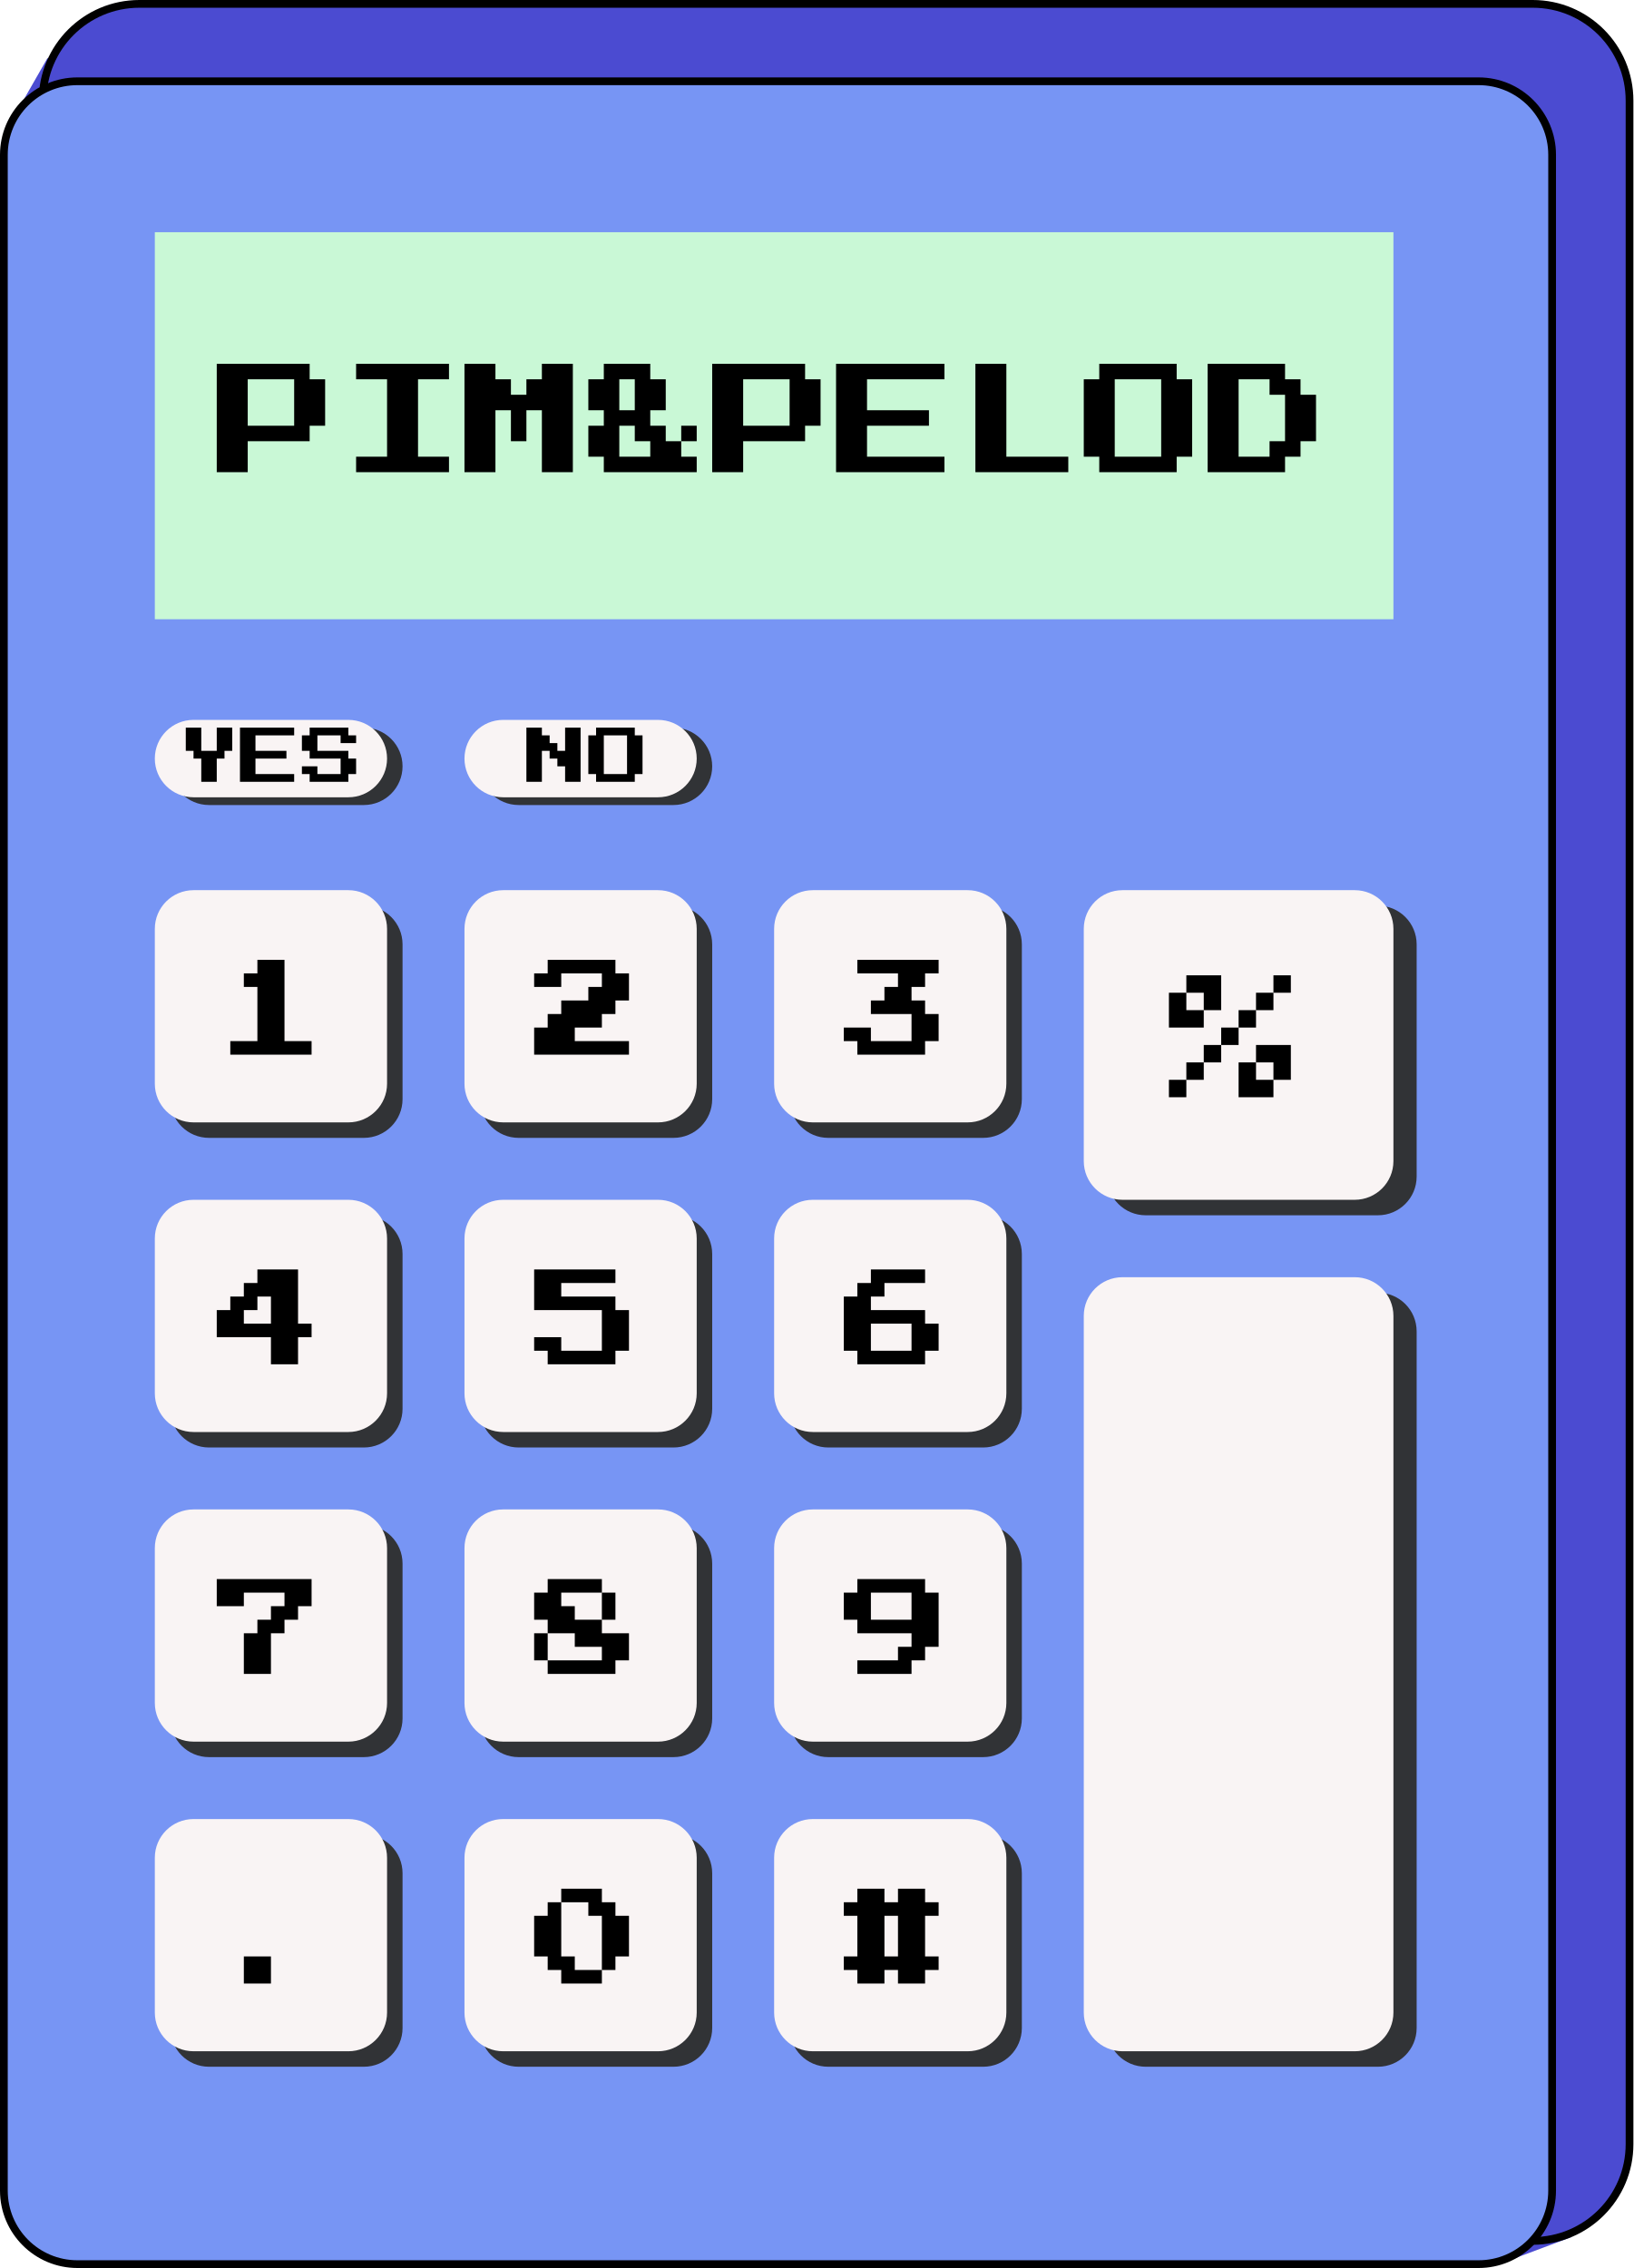
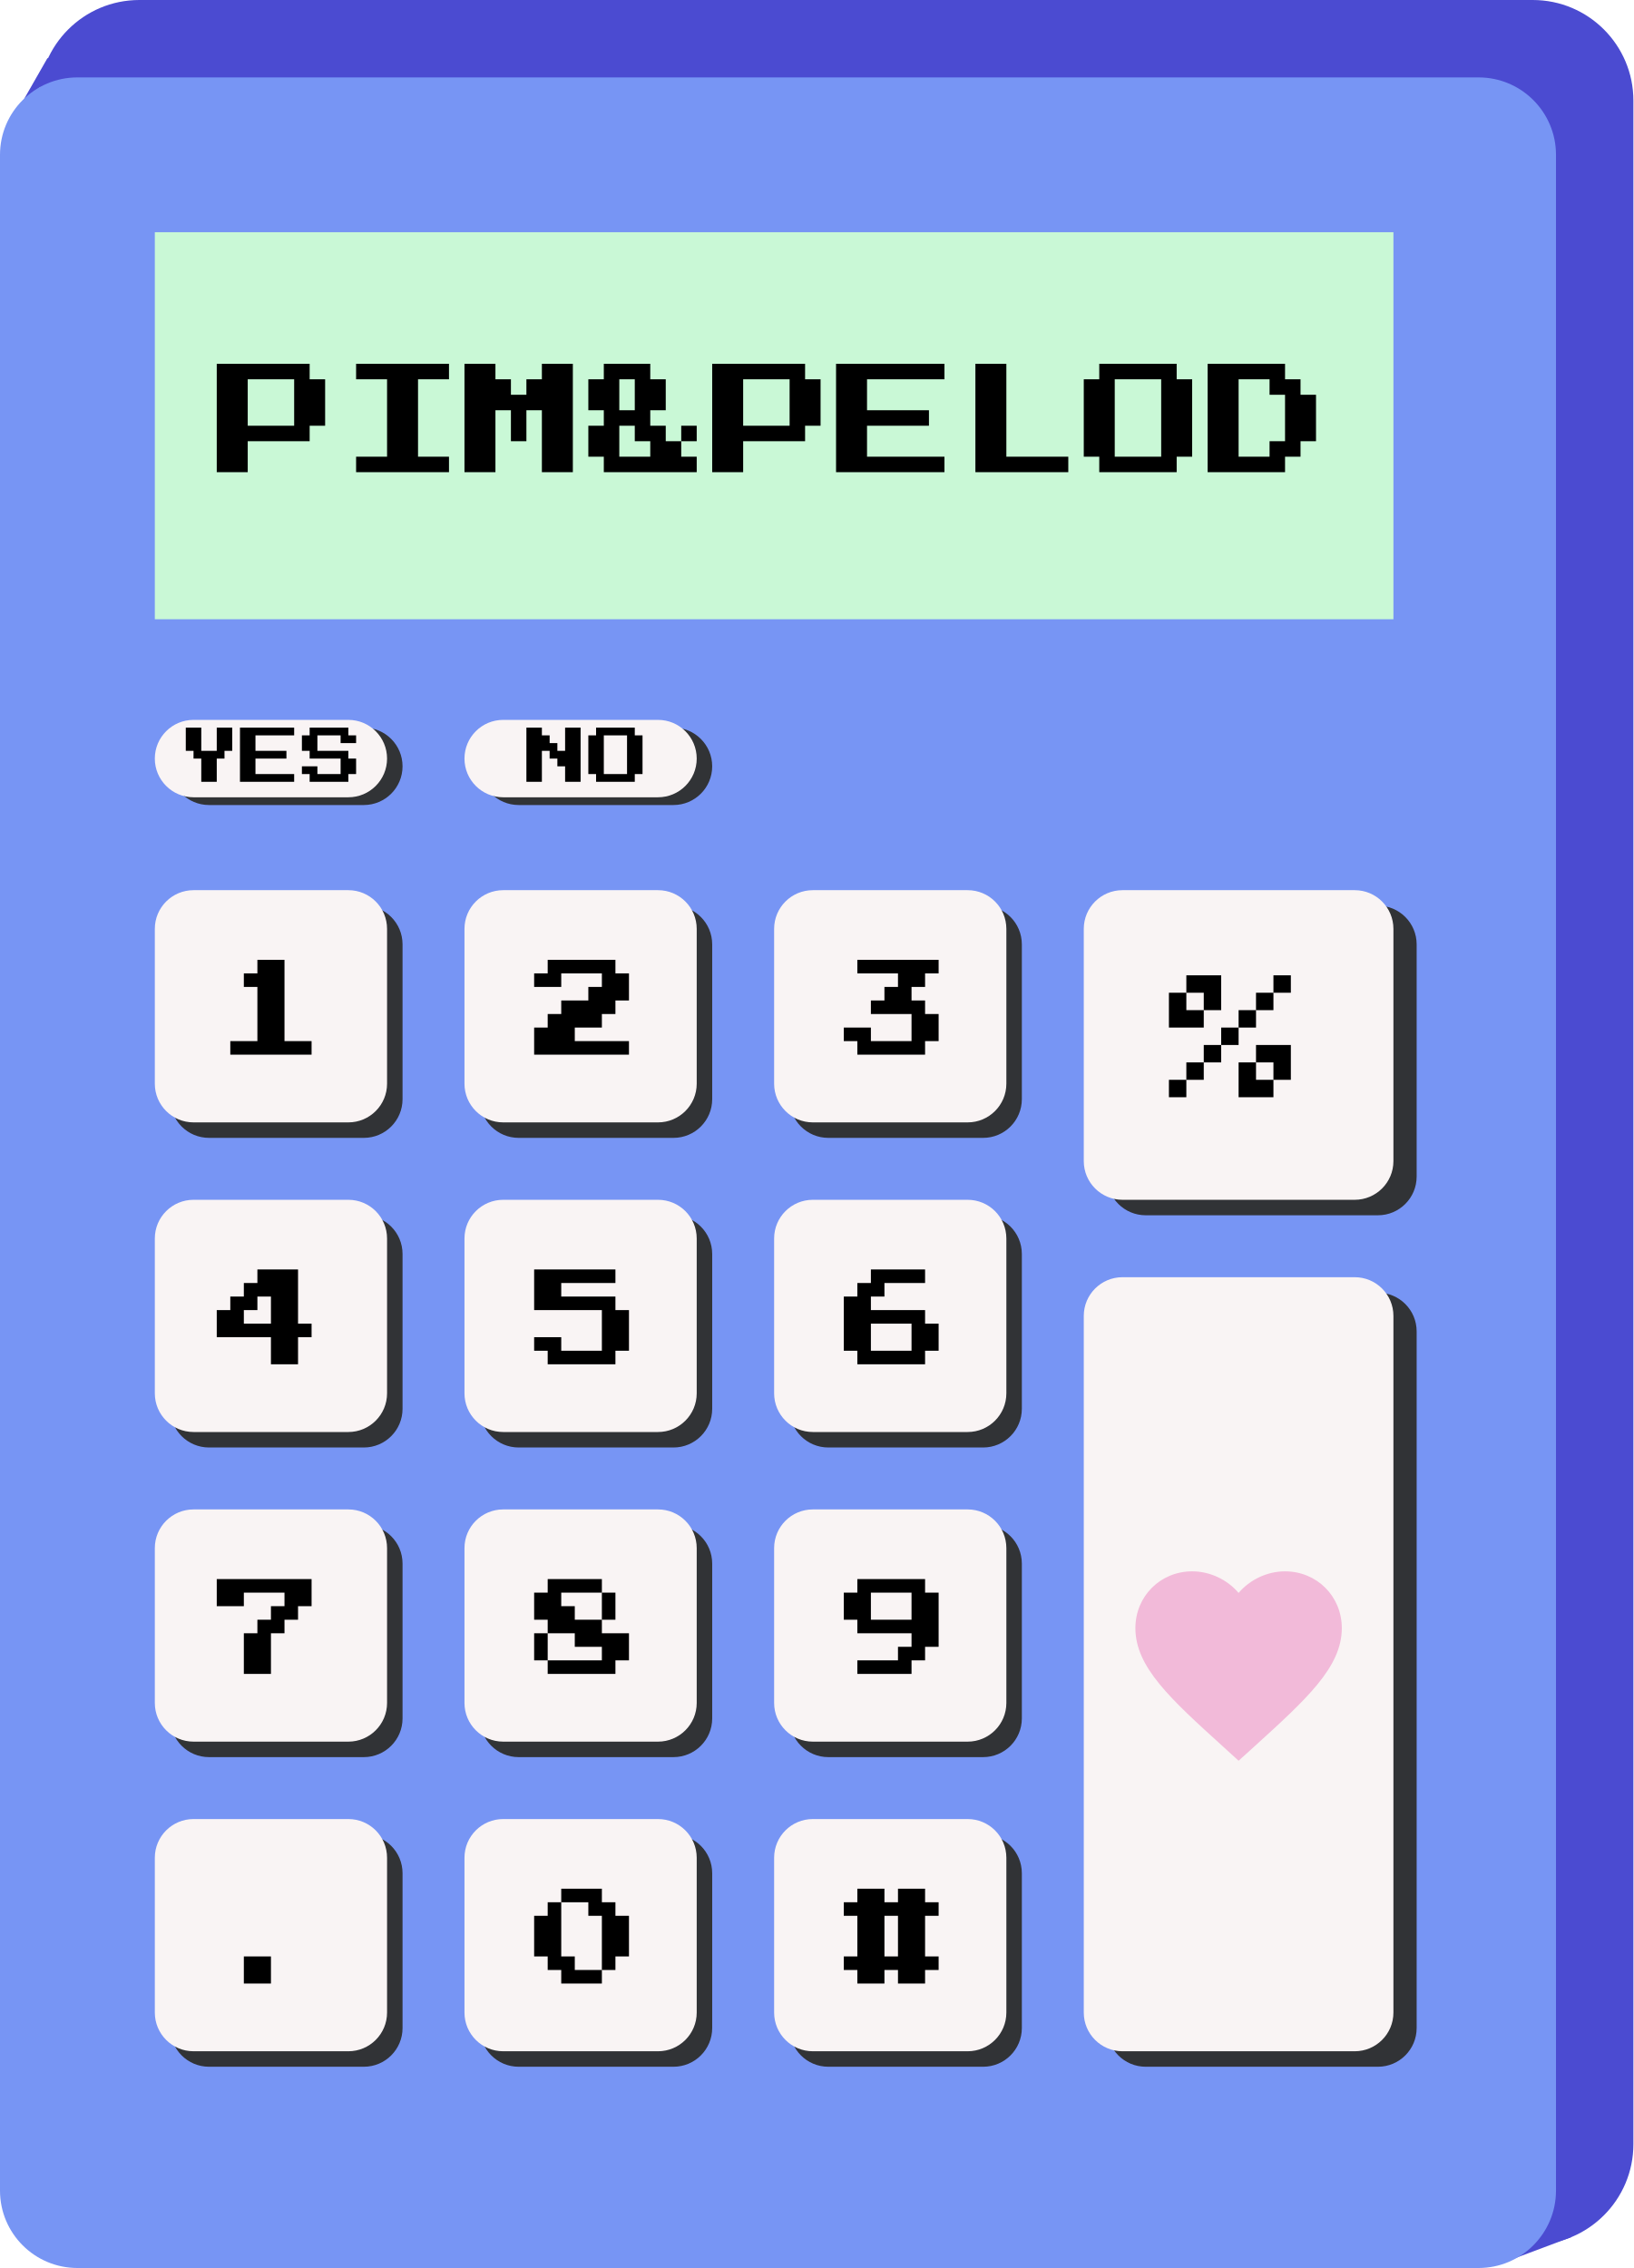
<svg xmlns="http://www.w3.org/2000/svg" width="211" height="293" viewBox="0 0 211 293" fill="none">
  <line x1="194.824" y1="291.532" x2="202.824" y2="288.532" stroke="#4B4BD1" />
  <line x1="2.566" y1="14.752" x2="6.566" y2="7.752" stroke="#4B4BD1" />
  <rect x="142" y="172" width="40" height="100" rx="5" fill="#313336" />
-   <rect x="5.5" y="0.5" width="205" height="289" rx="12.5" fill="#4B4BD1" stroke="black" />
-   <rect x="0.5" y="10.5" width="200" height="282" rx="9.5" fill="#7795F4" stroke="black" />
+   <rect x="5" width="206" height="290" rx="13" fill="#4B4BD1" />
+   <rect y="10" width="201" height="283" rx="10" fill="#7795F4" />
  <rect x="22" y="117" width="30" height="30" rx="5" fill="#313336" />
  <rect x="62" y="117" width="30" height="30" rx="5" fill="#313336" />
  <rect x="102" y="117" width="30" height="30" rx="5" fill="#313336" />
  <rect x="62" y="157" width="30" height="30" rx="5" fill="#313336" />
  <rect x="62" y="237" width="30" height="30" rx="5" fill="#313336" />
  <rect x="22" y="197" width="30" height="30" rx="5" fill="#313336" />
  <rect x="102" y="197" width="30" height="30" rx="5" fill="#313336" />
  <rect x="22" y="157" width="30" height="30" rx="5" fill="#313336" />
  <rect x="62" y="197" width="30" height="30" rx="5" fill="#313336" />
  <rect x="102" y="237" width="30" height="30" rx="5" fill="#313336" />
  <rect x="22" y="237" width="30" height="30" rx="5" fill="#313336" />
  <rect x="102" y="157" width="30" height="30" rx="5" fill="#313336" />
  <rect x="143" y="117" width="40" height="40" rx="5" fill="#313336" />
  <rect x="143" y="167" width="40" height="100" rx="5" fill="#313336" />
  <rect x="22" y="94" width="30" height="10" rx="5" fill="#313336" />
  <rect x="62" y="94" width="30" height="10" rx="5" fill="#313336" />
  <rect x="140" y="115" width="40" height="40" rx="5" fill="#F9F4F4" />
  <rect x="140" y="165" width="40" height="100" rx="5" fill="#F9F4F4" />
  <rect x="20" y="30" width="160" height="50" fill="#C9F8D6" />
  <rect x="20" y="93" width="30" height="10" rx="5" fill="#F9F4F4" />
  <rect x="60" y="93" width="30" height="10" rx="5" fill="#F9F4F4" />
  <rect x="20" y="115" width="30" height="30" rx="5" fill="#F9F4F4" />
  <rect x="60" y="115" width="30" height="30" rx="5" fill="#F9F4F4" />
  <rect x="100" y="115" width="30" height="30" rx="5" fill="#F9F4F4" />
  <rect x="60" y="155" width="30" height="30" rx="5" fill="#F9F4F4" />
  <rect x="100" y="155" width="30" height="30" rx="5" fill="#F9F4F4" />
  <rect x="60" y="235" width="30" height="30" rx="5" fill="#F9F4F4" />
  <rect x="20" y="195" width="30" height="30" rx="5" fill="#F9F4F4" />
  <rect x="100" y="195" width="30" height="30" rx="5" fill="#F9F4F4" />
  <rect x="20" y="155" width="30" height="30" rx="5" fill="#F9F4F4" />
  <rect x="60" y="195" width="30" height="30" rx="5" fill="#F9F4F4" />
  <rect x="100" y="235" width="30" height="30" rx="5" fill="#F9F4F4" />
  <rect x="20" y="235" width="30" height="30" rx="5" fill="#F9F4F4" />
  <path d="M28 61V47H40V49H42V55H40V57H32V61H28ZM32 55H38V49H32V55ZM46 61V59H50V49H46V47H58V49H54V59H58V61H46ZM60 61V47H64V49H66V51H68V49H70V47H74V61H70V53H68V57H66V53H64V61H60ZM86 57H88V59H90V61H78V59H76V55H78V53H76V49H78V47H84V49H86V53H84V55H86V57ZM80 53H82V49H80V53ZM84 57H82V55H80V59H84V57ZM90 55V57H88V55H90ZM92 61V47H104V49H106V55H104V57H96V61H92ZM96 55H102V49H96V55ZM108 61V47H122V49H112V53H120V55H112V59H122V61H108ZM126 61V47H130V59H138V61H126ZM142 61V59H140V49H142V47H152V49H154V59H152V61H142ZM144 59H150V49H144V59ZM156 61V47H166V49H168V51H170V57H168V59H166V61H156ZM160 59H164V57H166V51H164V49H160V59Z" fill="black" />
  <path d="M26 101V98H25V97H24V94H26V97H28V94H30V97H29V98H28V101H26ZM31 101V94H38V95H33V97H37V98H33V100H38V101H31ZM40 101V100H39V99H41V100H44V98H40V97H39V95H40V94H45V95H46V96H44V95H41V97H45V98H46V100H45V101H40Z" fill="black" />
  <path d="M68 101V94H70V95H71V96H72V97H73V94H75V101H73V99H72V98H71V97H70V101H68ZM77 101V100H76V95H77V94H82V95H83V100H82V101H77ZM78 100H81V95H78V100Z" fill="black" />
+   <path d="M160 227.467L158.067 225.707C151.2 219.48 146.667 215.373 146.667 210.333C146.667 206.227 149.893 203 154 203C156.32 203 158.547 204.08 160 205.787C161.453 204.08 163.68 203 166 203C170.107 203 173.333 206.227 173.333 210.333C173.333 215.373 168.8 219.48 161.933 225.72L160 227.467Z" fill="#F2BAD9" />
  <path d="M29.75 136.25V134.5H33.25V127.5H31.5V125.75H33.25V124H36.75V134.5H40.25V136.25H29.75Z" fill="black" />
  <path d="M110.75 136.25V134.5H109V132.75H112.5V134.5H117.75V131H112.5V129.25H114.25V127.5H116V125.75H110.75V124H121.25V125.75H119.5V127.5H117.75V129.25H119.5V131H121.25V134.5H119.5V136.25H110.75Z" fill="black" />
  <path d="M69 136.25V132.75H70.75V131H72.5V129.25H76V127.5H77.75V125.75H72.5V127.5H69V125.75H70.75V124H79.5V125.75H81.25V129.25H79.5V131H77.75V132.75H74.25V134.5H81.25V136.25H69Z" fill="black" />
  <path d="M31.5 256.25V252.75H35V256.25H31.5Z" fill="black" />
  <path d="M110.75 256.25V254.5H109V252.75H110.75V247.5H109V245.75H110.75V244H114.25V245.75H116V244H119.5V245.75H121.25V247.5H119.5V252.75H121.25V254.5H119.5V256.25H116V254.5H114.25V256.25H110.75ZM114.25 252.75H116V247.5H114.25V252.75Z" fill="black" />
  <path d="M72.5 256.25V254.5H70.75V252.75H69V247.5H70.75V245.75H72.5V244H77.75V245.75H79.5V247.5H81.25V252.75H79.5V254.5H77.75V256.25H72.5ZM74.25 254.5H77.75V247.5H76V245.75H72.5V252.75H74.25V254.5Z" fill="black" />
  <path d="M31.5 216.25V211H33.25V209.25H35V207.5H36.75V205.75H31.5V207.5H28V204H40.25V207.5H38.5V209.25H36.75V211H35V216.25H31.5Z" fill="black" />
  <path d="M110.75 216.25V214.5H116V212.75H117.75V211H110.75V209.25H109V205.75H110.75V204H119.5V205.75H121.25V212.75H119.5V214.5H117.75V216.25H110.75ZM112.5 209.25H117.75V205.75H112.5V209.25Z" fill="black" />
  <path d="M70.75 216.25V214.5H69V211H70.75V209.25H69V205.75H70.75V204H77.75V205.75H79.5V209.25H77.75V211H81.25V214.5H79.5V216.25H70.75ZM74.25 209.25H77.75V205.75H72.5V207.5H74.25V209.25ZM70.75 214.5H77.75V212.75H74.25V211H70.75V214.5Z" fill="black" />
  <path d="M35 176.25V172.75H28V169.25H29.75V167.5H31.5V165.75H33.25V164H38.5V171H40.25V172.75H38.5V176.25H35ZM31.5 171H35V167.5H33.25V169.25H31.5V171Z" fill="black" />
  <path d="M110.75 176.25V174.5H109V167.5H110.75V165.75H112.5V164H119.5V165.75H114.25V167.5H112.5V169.25H119.5V171H121.25V174.5H119.5V176.25H110.75ZM112.5 174.5H117.75V171H112.5V174.5Z" fill="black" />
  <path d="M70.75 176.25V174.5H69V172.75H72.5V174.5H77.75V169.25H69V164H79.5V165.75H72.5V167.5H79.5V169.25H81.25V174.5H79.5V176.25H70.75Z" fill="black" />
  <path d="M155.5 128.25H153.25V126H157.75V130.5H155.5V128.25ZM166.75 126V128.25H164.5V126H166.75ZM155.5 132.75H151V128.25H153.25V130.5H155.5V132.75ZM162.25 128.25H164.5V130.5H162.25V128.25ZM160 130.5H162.25V132.75H160V130.5ZM157.75 132.75H160V135H157.75V132.75ZM155.5 135H157.75V137.25H155.5V135ZM162.25 135H166.75V139.5H164.5V137.25H162.25V135ZM153.25 137.25H155.5V139.5H153.25V137.25ZM162.25 139.5H164.5V141.75H160V137.25H162.25V139.5ZM151 139.5H153.25V141.75H151V139.5Z" fill="black" />
</svg>
